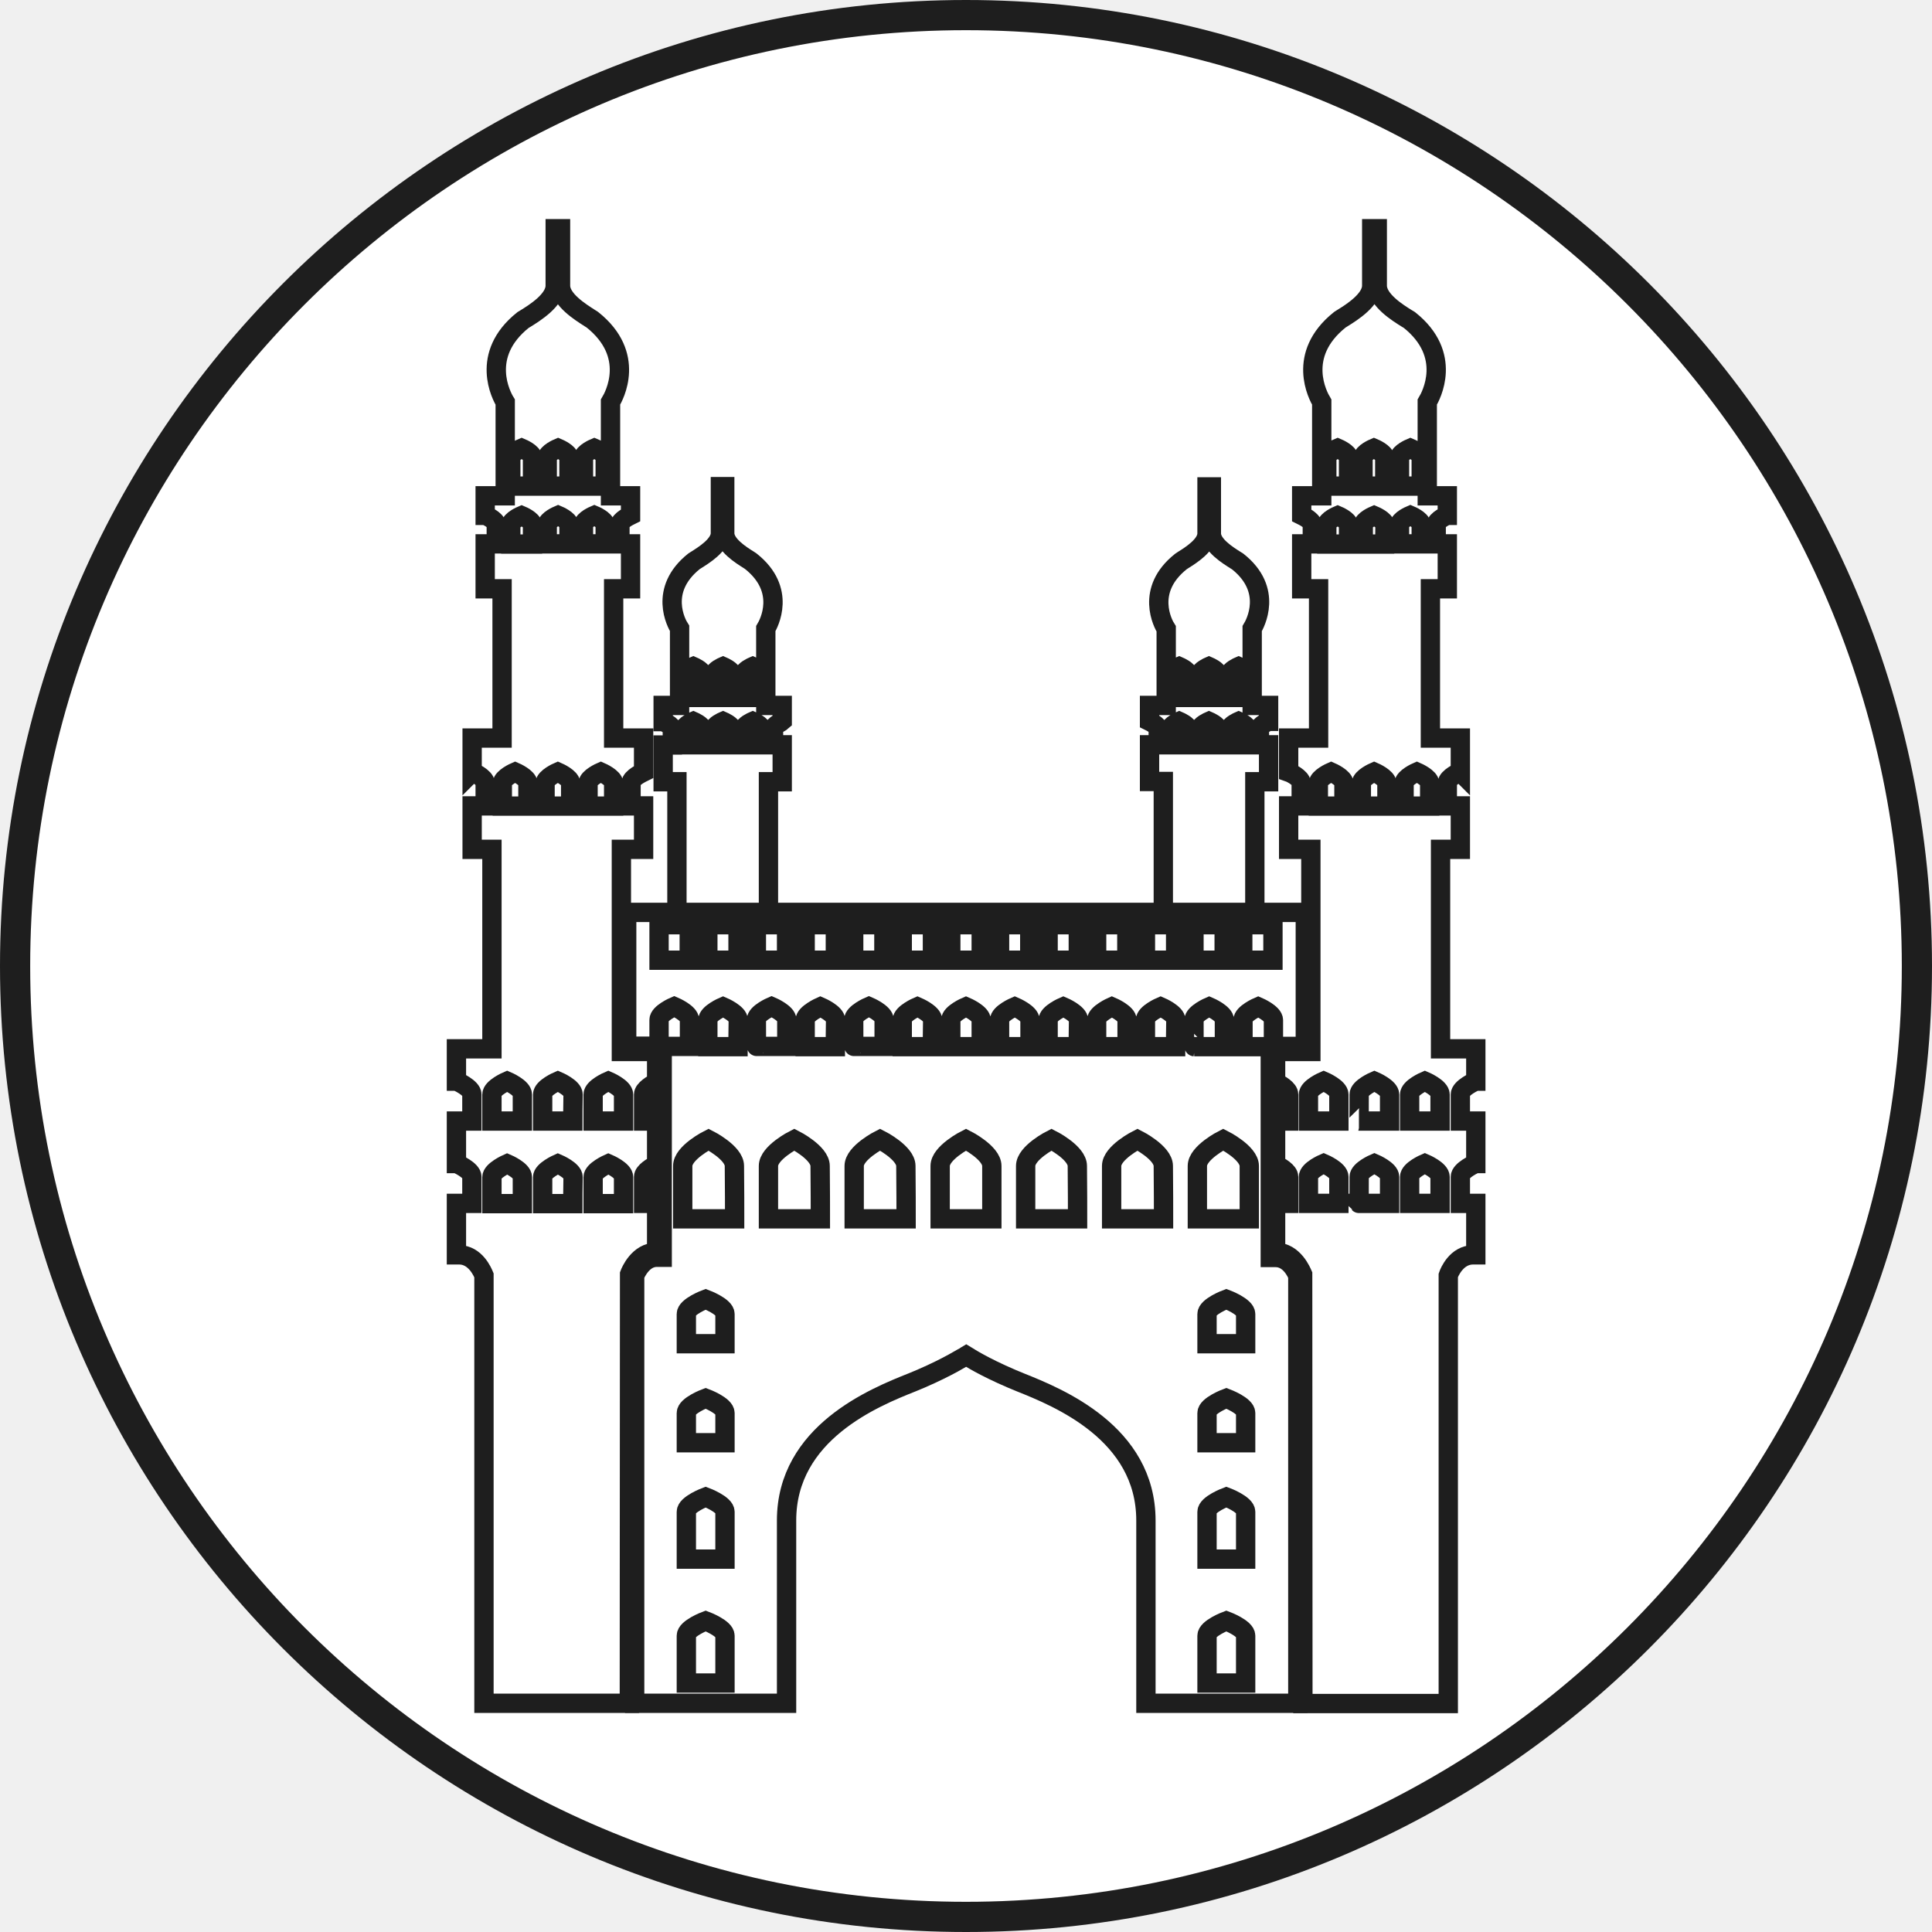
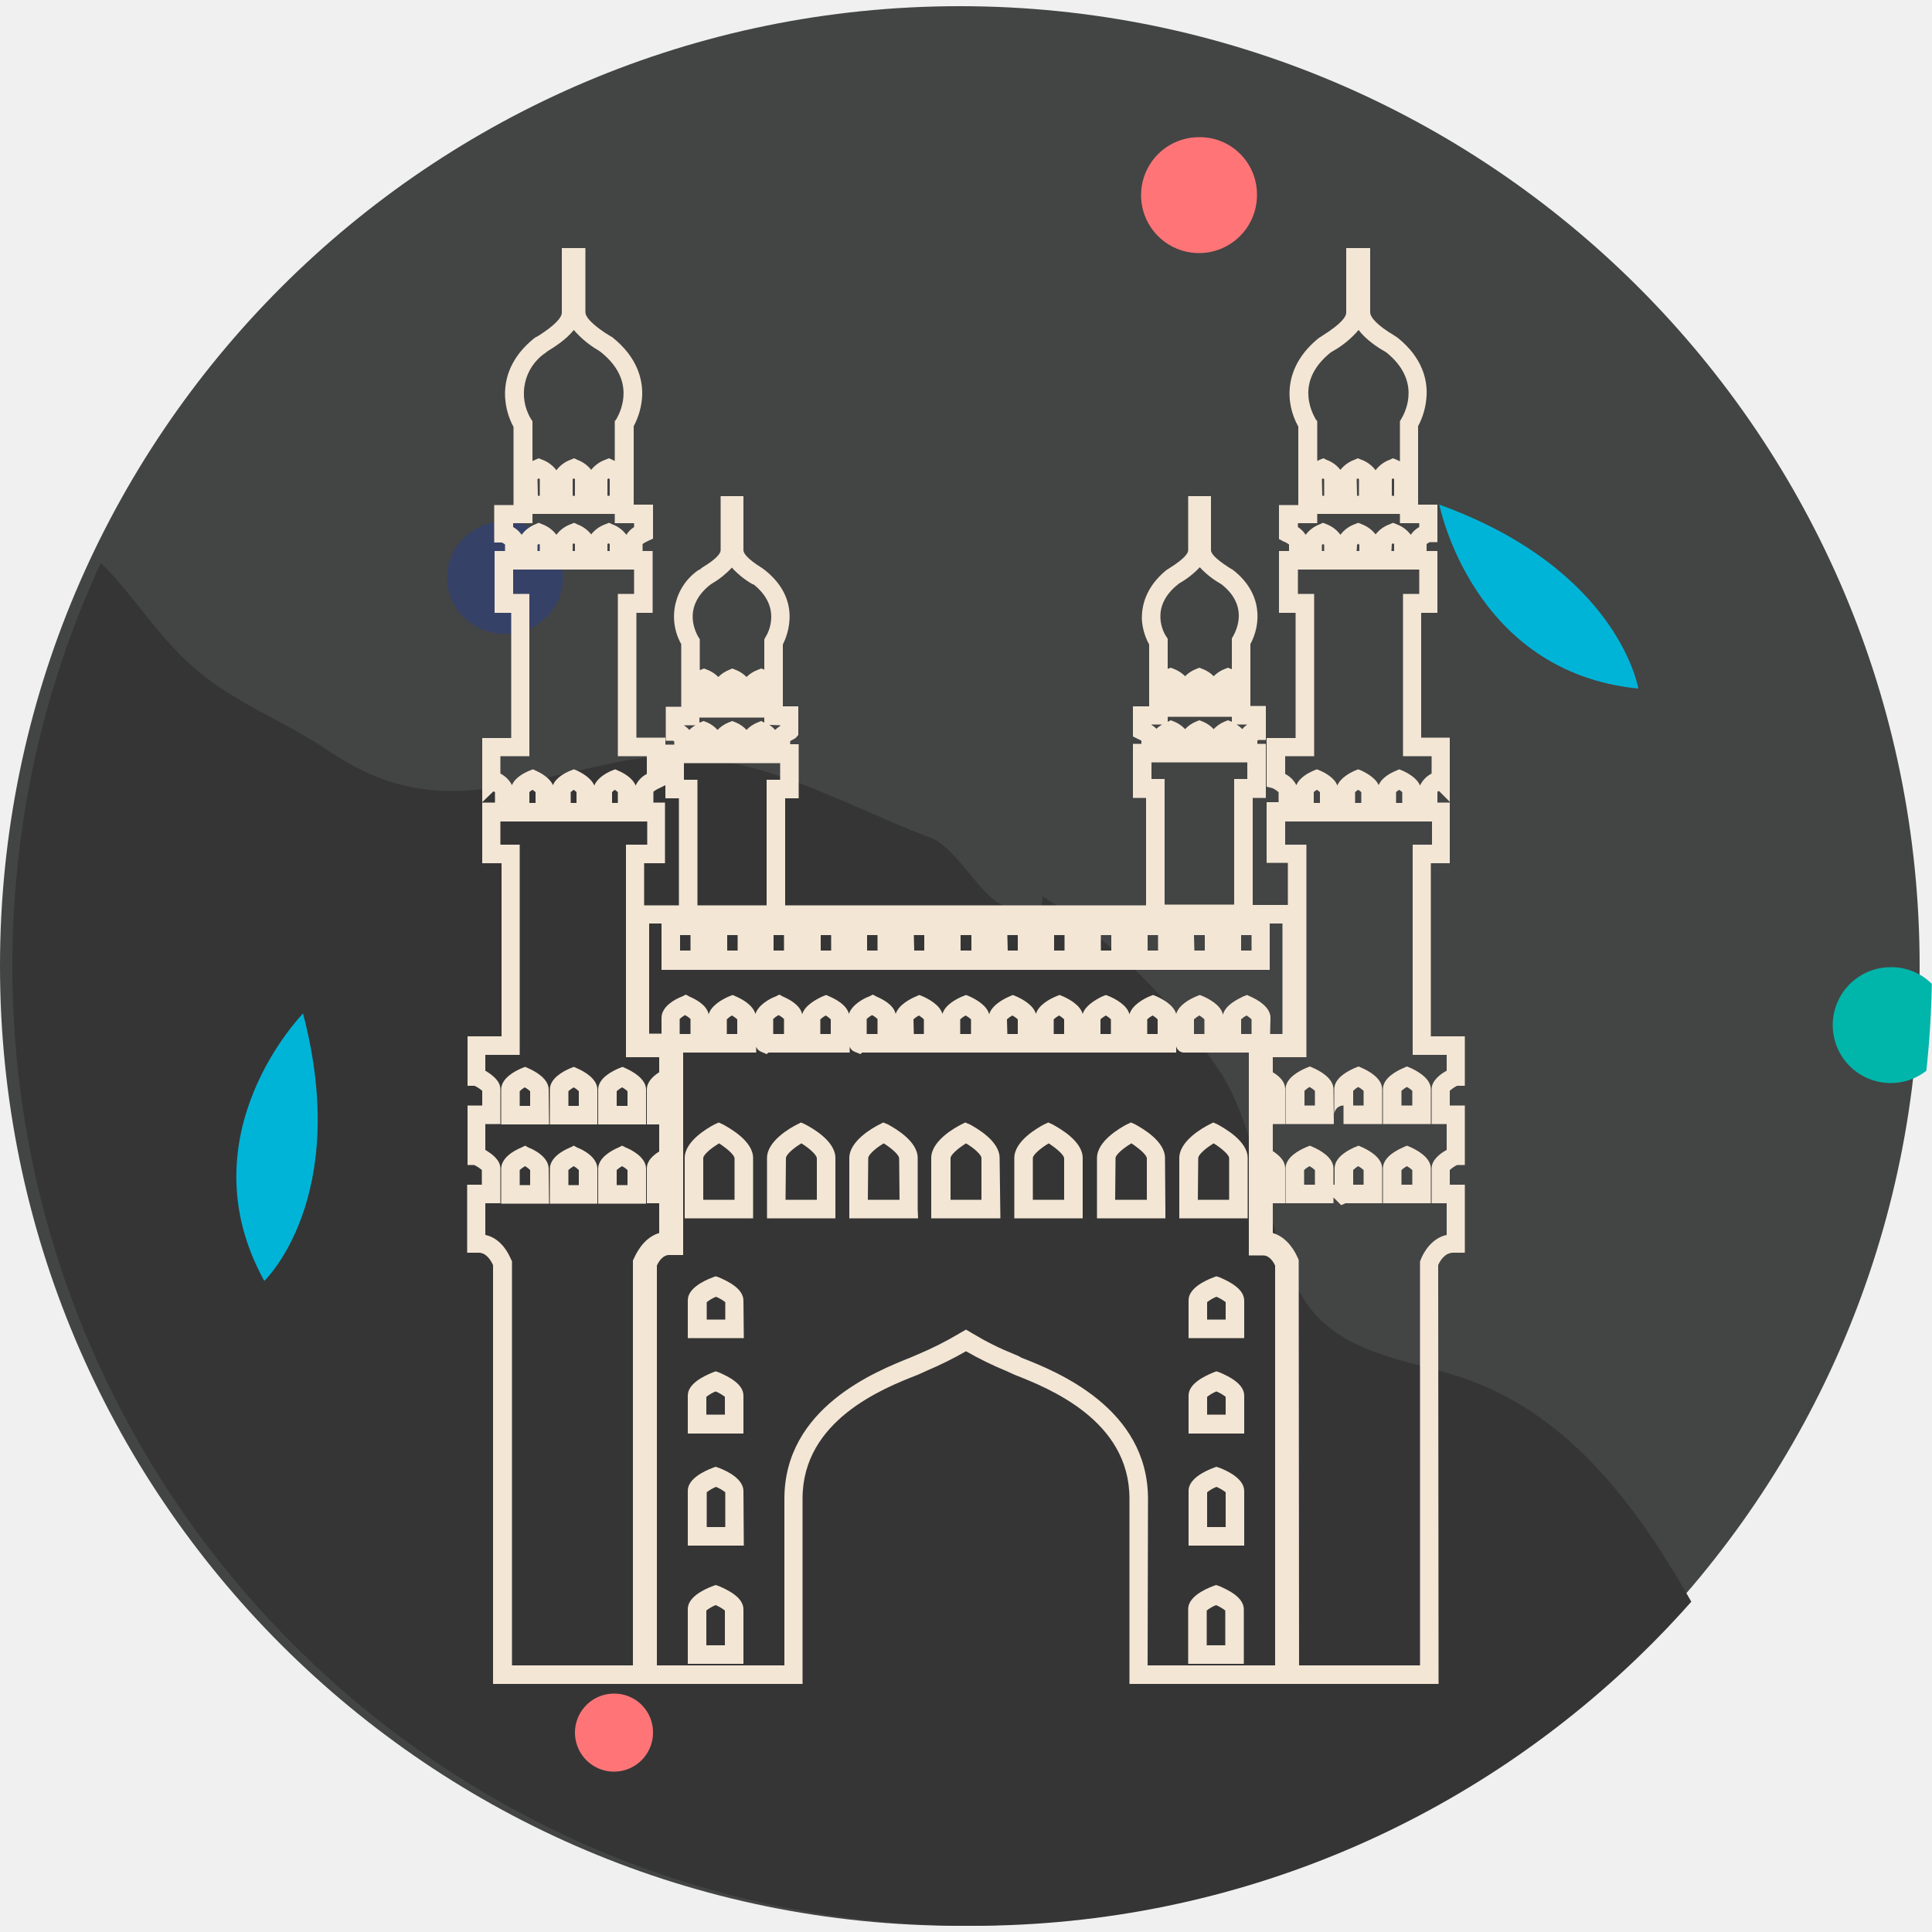
- <svg xmlns="http://www.w3.org/2000/svg" viewBox="292 -292 800 800">
-   <circle cx="691.3" cy="106.4" r="389.1" fill="#fff" />
-   <path fill="#1e1e1e" d="M692 508c-220.6 0-400-179.4-400-400s179.4-400 400-400 400 179.4 400 400-179.4 400-400 400zm0-787.5c-213.7 0-387.5 173.8-387.5 387.5S478.3 495.5 692 495.5s387.5-173.8 387.5-387.5S905.7-279.5 692-279.5z" />
-   <g fill="none" stroke="#1e1e1e" stroke-miterlimit="10" stroke-width="8">
-     <path d="M563.9 226.5v-20.2H558.5v-11c0-2.1 3.7-4.2 5.4-5.1v-18H558.5v-11c0-2.1 3.7-4.2 5.4-5.1v-12.7h-14.6V59.7h9.2v-18h-5.2v-9.4c0-2.3 5-4.5 5.2-4.6V13.6h-12.4v-61.8h7v-18.6h-4.4v-7.9c0-1.9 4.2-3.8 4.4-3.9v-8.1h-8.3v-38.8c1.5-2.5 10.8-19.5-7.5-34.1l-1.1-.7c-3.9-2.5-12.1-7.6-12.1-13.4v-23.6h-2.2v23.6c0 6-8.6 11.3-12.3 13.6l-1 .6c-18.2 14.5-8.9 31.6-7.4 34v38.8h-8.3v8.1h.1s4.5 1.9 4.5 3.9v7.9h-4.6v18.6h7v61.8h-12.4v14.1l.1-.1s5.3 2.3 5.3 4.7v9.4H487.5v18h8.2v82.6H481v13.4h.1s6.3 2.7 6.3 5.5v11H481v17.6h.1s6.3 2.7 6.3 5.5v11H481v21.3h1.1c6.8 0 9.8 7.3 10.3 8.5v177.2h60.2l.1-177.7c.3-.8 3.6-9.1 11.2-9.1zm-30.3-329c0-2 4.5-3.9 4.5-3.9s4.5 1.9 4.5 3.9v11.8h-9v-11.8zm-15 0c0-2 4.5-3.9 4.5-3.9s4.5 1.9 4.5 3.9v11.8h-9v-11.8zm0 27.8c0-2 4.5-3.9 4.5-3.9s4.5 1.9 4.5 3.9v7.9h-9v-7.9zm-.9 107.1c0-2.4 5.3-4.7 5.3-4.7s5.3 2.3 5.3 4.7v9.4h-10.6v-9.4zm-9.4 174h-12.6v-11c0-2.7 6.3-5.5 6.3-5.5s6.3 2.7 6.3 5.5v11zm0-34.2h-12.6v-11c0-2.8 6.3-5.5 6.3-5.5s6.3 2.7 6.3 5.5v11zm2.3-130.4H500v-9.4c0-2.4 5.3-4.7 5.3-4.7s5.3 2.3 5.3 4.7v9.4zm1.9-108.5h-9v-7.9c0-2 4.5-3.9 4.5-3.9s4.5 1.9 4.5 3.9v7.9zm0-24h-9v-11.8c0-2 4.5-3.9 4.5-3.9s4.5 1.9 4.5 3.9v11.8zm16.7 297.1h-12.5v-11c0-2.7 6.3-5.5 6.3-5.5s6.3 2.7 6.3 5.5c-.1 2.7-.1 11-.1 11zm0-34.2h-12.5v-11c0-2.8 6.3-5.5 6.3-5.5s6.3 2.7 6.3 5.5c-.1 2.8-.1 11-.1 11zm4.4-246.9c0-2 4.5-3.9 4.5-3.9s4.5 1.9 4.5 3.9v7.9h-9v-7.9zm1.9 107.1c0-2.4 5.3-4.7 5.3-4.7s5.3 2.3 5.3 4.7v9.4h-10.6v-9.4zm14.7 174h-12.6v-11c0-2.7 6.3-5.5 6.3-5.5s6.3 2.7 6.3 5.5v11zm0-34.2h-12.6v-11c0-2.8 6.3-5.5 6.3-5.5s6.3 2.7 6.3 5.5v11zM610.2 82.1V31.7h5.7V16.4h-3.6V9.9c0-1.6 3.5-3.1 3.6-3.2V.1h-6.8v-31.8c1.2-2 8.8-16-6.2-27.9l-.9-.6c-3.2-2-9.9-6.2-9.9-11v-19.3h-1.8v19.3c0 4.9-7.1 9.2-10.1 11.1l-.8.5c-14.9 11.9-7.3 25.8-6 27.8V.1h-6.8v6.7h.1s3.7 1.6 3.7 3.2v6.5H566.6v15.2h5.7v50.5m27.7-95c0-1.6 3.7-3.2 3.7-3.2s3.7 1.6 3.7 3.2v9.6H600v-9.6zm-12.3 0c0-1.6 3.7-3.2 3.7-3.2s3.7 1.6 3.7 3.2v9.6h-7.4v-9.6zm0 22.7c0-1.6 3.7-3.2 3.7-3.2s3.7 1.6 3.7 3.2v6.5h-7.4V9.9zm-4.9 6.5h-7.4V9.9c0-1.6 3.7-3.2 3.7-3.2s3.7 1.6 3.7 3.2v6.5zm0-19.6h-7.4v-9.6c0-1.6 3.7-3.2 3.7-3.2s3.7 1.6 3.7 3.2v9.6zM600 9.9c0-1.6 3.7-3.2 3.7-3.2s3.7 1.6 3.7 3.2v6.5H600V9.9zM831.4 235.7l.1 177.7h60.2V236.1c.4-1.2 3.4-8.5 10.3-8.5h1.1v-21.3H896.7v-11c0-2.8 6.3-5.5 6.3-5.5h.1v-17.6H896.7v-11c0-2.8 6.3-5.5 6.3-5.5h.1v-13.4h-14.6V59.7h8.2v-18H891.3v-9.4c0-2.4 5.3-4.7 5.3-4.7l.1.1V13.6h-12.4v-61.8h7v-18.6h-4.6v-7.9c0-2 4.5-3.9 4.5-3.9h.1v-8.1H883v-38.8c1.5-2.5 10.8-19.5-7.4-34l-1-.6c-3.7-2.3-12.3-7.6-12.3-13.6v-23.6H860v23.6c0 5.8-8.2 11-12.1 13.4l-1.1.7c-18.3 14.6-9 31.6-7.5 34.1v38.8H831v8.1c.2.1 4.4 2 4.4 3.9v7.9H831v18.6h7v61.8h-12.4v14.1c.3.1 5.2 2.3 5.2 4.6v9.4h-5.2v18h9.2v83.7h-14.6v12.7c1.7.9 5.4 2.9 5.4 5.1v11H820.2v18c1.7.9 5.4 2.9 5.4 5.1v11H820.2v20.2c7.5 0 10.8 8.3 11.2 9.2zm19-326.4h-9v-11.8c0-2 4.5-3.9 4.5-3.9s4.5 1.9 4.5 3.9v11.8zm15 0h-9v-11.8c0-2 4.5-3.9 4.5-3.9s4.5 1.9 4.5 3.9v11.8zm0 24h-8.9v-7.9c0-2 4.5-3.9 4.5-3.9s4.5 1.9 4.5 3.9-.1 7.9-.1 7.9zm.9 108.5h-10.6v-9.4c0-2.4 5.3-4.7 5.3-4.7s5.3 2.3 5.3 4.7v9.4zm9.4 153.5c0-2.8 6.3-5.5 6.3-5.5s6.3 2.7 6.3 5.5v11h-12.6v-11zm0-34.1c0-2.8 6.3-5.5 6.3-5.5s6.3 2.7 6.3 5.5v11h-12.6v-11zm-2.3-128.8c0-2.4 5.3-4.7 5.3-4.7s5.3 2.3 5.3 4.7v9.4h-10.6v-9.4zm-1.9-107.1c0-2 4.5-3.9 4.5-3.9s4.5 1.9 4.5 3.9v7.9h-9v-7.9zm0-27.8c0-2 4.5-3.9 4.5-3.9s4.5 1.9 4.5 3.9v11.8h-9v-11.8zm-16.7 297.8c0-2.8 6.3-5.5 6.3-5.5s6.3 2.7 6.3 5.5v11h-12.7c.1.1.1-8.2.1-11zm0-34.1c0-2.8 6.3-5.5 6.3-5.5s6.3 2.7 6.3 5.5v11h-12.7c.1 0 .1-8.2.1-11zm-4.4-227.9h-9v-7.9c0-2 4.5-3.9 4.5-3.9s4.5 1.9 4.5 3.9v7.9zm-1.9 108.5h-10.6v-9.4c0-2.4 5.3-4.7 5.3-4.7s5.3 2.3 5.3 4.7v9.4zm-14.7 153.5c0-2.8 6.3-5.5 6.3-5.5s6.3 2.7 6.3 5.5v11h-12.6v-11zm0-34.1c0-2.8 6.3-5.5 6.3-5.5s6.3 2.7 6.3 5.5v11h-12.6v-11z" />
-     <path d="M832.5 141.2V85.8h-281v55.4h13.4v-10.9c0-2.8 6.3-5.5 6.3-5.5s6.3 2.7 6.3 5.5v11h-11.3v87.3H564c-5.8 0-8.6 6.3-9.2 7.6v177.1h62.9v-75.7c0-36.3 36.4-51 52-57.2 1.4-.6 2.6-1.1 3.6-1.5 11.8-5.1 18-9.2 18.3-9.3l.5-.3.5.3c.3.2 6.6 4.3 18.3 9.3 1 .4 2.2.9 3.6 1.5 15.5 6.2 52 20.9 52 57.2v75.7h62.9v-177c-.5-1.3-3.3-7.6-9.2-7.6H818v-87.3h-11.3v-11c0-2.8 6.3-5.5 6.3-5.5s6.3 2.7 6.3 5.5v10.9h13.2zm-46.1-50.3h12.5v14.7h-12.5V90.9zm-40.3 0h12.5v14.7h-12.5V90.9zm-40.2 0h12.5v14.7h-12.5V90.9zm-20.2 0h12.6v14.7h-12.6V90.9zm0 39.5c0-2.8 6.3-5.5 6.3-5.5s6.3 2.7 6.3 5.5v11h-12.6v-11zm-40.2-39.5H658v14.7h-12.5V90.9zm-40.3 0h12.5v14.7h-12.5V90.9zm-40.3 14.7V90.9h12.5v14.7h-12.5zm27.3 299.3h-16v-19.6c0-3.1 8-6.1 8-6.1s8 3 8 6.1v19.6zm0-51.3h-16V334c0-3.1 8-6.1 8-6.1s8 3 8 6.1v19.6zm0-48.2h-16v-12.3c0-3.1 8-6.1 8-6.1s8 3 8 6.1v12.3zm0-41h-16v-12.3c0-3.1 8-6.1 8-6.1s8 3 8 6.1v12.3zm4-51.7h-21.5v-21.9c0-5.5 10.7-10.9 10.7-10.9s10.7 5.4 10.7 10.9c.1 5.5.1 21.9.1 21.9zm1.4-71.3h-12.5v-11c0-2.8 6.3-5.5 6.3-5.5s6.3 2.7 6.3 5.5c-.1 2.7-.1 11-.1 11zm0-35.8h-12.5V90.9h12.5v14.7zm7.6 24.7c0-2.8 6.3-5.5 6.3-5.5s6.3 2.7 6.3 5.5v11h-12.5c-.1.1-.1-8.2-.1-11zm26.5 82.4h-21.5v-21.9c0-5.5 10.7-10.9 10.7-10.9s10.7 5.4 10.7 10.9c.1 5.5.1 21.9.1 21.9zm6.2-71.3h-12.5v-11c0-2.7 6.3-5.5 6.3-5.5s6.3 2.7 6.3 5.5c-.1 2.7-.1 11-.1 11zm0-35.8h-12.5V90.9h12.5v14.7zm7.6 24.7c0-2.8 6.3-5.5 6.3-5.5s6.3 2.7 6.3 5.5v11h-12.5c-.1.1-.1-8.2-.1-11zm21.7 82.4h-21.5v-21.9c0-5.5 10.7-10.9 10.7-10.9s10.7 5.4 10.7 10.9c.1 5.5.1 21.9.1 21.9zm10.9-71.3h-12.5v-11c0-2.8 6.3-5.5 6.3-5.5s6.3 2.7 6.3 5.5c-.1 2.7-.1 11-.1 11zm0-35.8h-12.5V90.9h12.5v14.7zm24.6 107.1h-21.4v-21.9c0-5.5 10.7-10.9 10.7-10.9s10.7 5.4 10.7 10.9v21.9zm3.2-71.3v-11c0-2.8 6.3-5.5 6.3-5.5s6.3 2.7 6.3 5.5v11h-12.6zm32.3 71.3h-21.5v-21.9c0-5.5 10.7-10.9 10.7-10.9s10.7 5.4 10.7 10.9c.1 5.5.1 21.9.1 21.9zm.3-71.3H726v-11c0-2.8 6.3-5.5 6.3-5.5s6.3 2.7 6.3 5.5c-.1 2.7-.1 11-.1 11zm0-35.8H726V90.9h12.5v14.7zm7.6 35.8v-11c0-2.7 6.3-5.5 6.3-5.5s6.3 2.7 6.3 5.5v11h-12.6zm27.7 71.3h-21.5v-21.9c0-5.5 10.7-10.9 10.7-10.9s10.7 5.4 10.7 10.9c.1 5.5.1 21.9.1 21.9zm5-71.3h-12.5v-11c0-2.8 6.3-5.5 6.3-5.5s6.3 2.7 6.3 5.5c-.1 2.7-.1 11-.1 11zm0-35.8h-12.5V90.9h12.5v14.7zm7.6 24.8c0-2.8 6.3-5.5 6.3-5.5s6.3 2.7 6.3 5.5v11h-12.5c-.1 0-.1-8.3-.1-11zm21.4 274.5h-16v-19.6c0-3.1 8-6.1 8-6.1s8 3 8 6.1v19.6zm0-51.3h-16V334c0-3.1 8-6.1 8-6.1s8 3 8 6.1v19.6zm0-48.2h-16v-12.3c0-3.1 8-6.1 8-6.1s8 3 8 6.1v12.3zm0-41h-16v-12.3c0-3.1 8-6.1 8-6.1s8 3 8 6.1v12.3zm1.5-73.6v21.9h-21.5v-21.9c0-5.5 10.7-10.9 10.7-10.9s10.8 5.4 10.8 10.9zm-2.7-85.2V90.9h12.5v14.7h-12.5zM811.6 82.1V31.7h5.7V16.4H813.5V9.9c0-1.6 3.7-3.2 3.7-3.2h.1V.1h-6.8v-31.8c1.2-2 8.9-16-6-27.8l-.8-.5c-3-1.9-10.1-6.2-10.1-11.1v-19.3h-1.8v19.3c0 4.8-6.7 9-9.9 11l-.9.6c-15 11.9-7.4 25.9-6.1 27.9V.1H768v6.6c.2.1 3.6 1.6 3.6 3.2v6.5H768v15.2h5.7v50.5M784-3.2h-7.4v-9.6c0-1.6 3.7-3.2 3.7-3.2s3.7 1.6 3.7 3.2v9.6zm12.3 0h-7.4v-9.6c0-1.6 3.7-3.2 3.7-3.2s3.7 1.6 3.7 3.2v9.6zm0 19.6h-7.4V9.9c0-1.6 3.7-3.2 3.7-3.2s3.7 1.6 3.7 3.2v6.5zm4.9-6.5c0-1.6 3.7-3.2 3.7-3.2s3.7 1.6 3.7 3.2v6.5h-7.4V9.9zm0-22.7c0-1.6 3.7-3.2 3.7-3.2s3.7 1.6 3.7 3.2v9.6h-7.4v-9.6zM784 16.4h-7.4V9.9c0-1.6 3.7-3.2 3.7-3.2s3.7 1.6 3.7 3.2v6.5z" />
+ <svg xmlns="http://www.w3.org/2000/svg" data-name="Layer 1" viewBox="0 0 500 500">
+   <defs>
+     <clipPath id="a">
+       <circle cx="251.6" cy="250" r="248.4" fill="none" />
+     </clipPath>
+   </defs>
+   <circle cx="248.4" cy="250" r="248.4" fill="#434444" />
+   <g clip-path="url(#a)">
+     <path fill="#353535" d="M526.1 506c-13.3-5-30.2-4-42.4-10.6-15-8.3-25.8-41.8-35.4-60.9-18.8-37.4-38.6-68.6-72.5-78.8-12.8-3.9-29.1-5.8-37.8-18.6-11-16.2-11.4-45.5-23.8-62a160.3 160.3 0 0 0-44.4-43.2c0 8.4-7.8 3.6-11 2-5.7-3-11.6-14.8-18-17.1-26.4-10-50.6-26-81.4-19.5-30.5 6.3-49 14.2-74.4-3-11.7-8-25-12.5-35.7-22.3C35.9 160 29 143 12.8 137a395.6 395.6 0 0 0-55.4-16.3c-1 2-1.1 3.7-2 5.7l-82.2 296.8c38.3-1.9 76.5 19.5 113.3 27.5 27.3 5.9 53.5 16.2 81 22.1 57.6 12.5 117 19.5 174.5 32.5 56 12.7 109.7 49.9 168.5 49.1 57-.7 110.9 16.7 167.2 18.2 8.4-31.9-36.5-61.1-51.6-66.6z" />
+     <path fill="#ff7577" d="M325.3 50.1a15 15 0 1 1-15-14.6 14.8 14.8 0 0 1 15 14.6zM169 448.3a10.1 10.1 0 1 1-10.1-10 10 10 0 0 1 10.1 10z" />
+     <ellipse cx="130.7" cy="149.5" fill="#364167" rx="15" ry="14.6" />
+     <path fill="#00b5a9" d="M504.3 265a15 15 0 1 1-15-14.7 14.8 14.8 0 0 1 15 14.7z" />
+     <path fill="#00b4d8" d="M372.5 130.6S381 174 424 178.2c0 0-5-30.8-51.5-47.6zM78.5 262.2s-31 31.5-10.1 69.3c0 0 22.6-21.4 10-69.3z" />
  </g>
+   <path fill="#f3e6d5" d="M372.3 435.8h-41V327.2c-.7-1.5-2.1-3.6-4.3-3.6h-2.4v-17h3.2v-3.9a8.2 8.2 0 0 0-2-1.2l-1.2-.7V286h3.2v-3.8a8.3 8.3 0 0 0-2-1.3l-1.2-.7v-11.5h8.7v-45.4h-5.5v-15.7h3.1V205a7.1 7.1 0 0 0-1.5-1l-1.6-.4v-12.6h7.5v-32.4H331v-16h2.6v-1.7a7 7 0 0 0-1.2-.7h-.1l-1.3-.7v-8.8h5v-20.3c-3.4-6-4-15.5 5.4-23l.2-.1.6-.4c5.1-3.2 6.2-5 6.2-6V64.2h6.2v16.6c0 1.4 2 3.5 6.2 6l.9.6c6.5 5.2 7.7 11 7.5 14.9a18.8 18.8 0 0 1-2.2 8v20.3h5v9.7h-2a6.6 6.6 0 0 0-.8.5v1.8h2.8v16h-4.2v32.3h7.4v16.6l-2.8-2.8a4 4 0 0 0-.4.2v2.8h3.2v15.7h-4.9v44.8h8.8V281h-2a8.1 8.1 0 0 0-1.9 1.3v3.8h3.9v15.4h-2a8.1 8.1 0 0 0-1.9 1.3v3.8h3.9v17.6h-3c-2.3 0-3.5 2.3-3.9 3.2zm-36.1-4.8h31.3V326.5l.1-.3c.8-2.2 3-5.8 6.8-6.6v-8.2h-3.9v-9c0-2.2 2.2-3.9 3.9-4.8v-6.7h-3.9v-9c0-2.2 2.2-3.9 3.9-4.8V273h-8.8v-54.4h5v-6h-38v6h5.5v55h-8.7v3.9c1.5.9 3.2 2.3 3.2 4.4v9h-3.2v7c1.5 1 3.2 2.4 3.2 4.5v9h-3.2v7.7c2.7.8 5 3.1 6.5 6.5l.2.5v.6zm25.1-223.2h1.6V205a5.5 5.5 0 0 0-.8-.6 5.5 5.5 0 0 0-.8.6zm-10.6 0h1.6V205a5.6 5.6 0 0 0-.8-.6 5.5 5.5 0 0 0-.8.6zm-10.7 0h1.6V205a5.5 5.5 0 0 0-.8-.6 5.5 5.5 0 0 0-.8.6zm22.1-8.7l1 .4c1.1.5 3.6 1.8 4.4 3.8a6.6 6.6 0 0 1 3-3.1v-4.5h-7.4v-42h4.2v-6.3h-31.4v6.3h4.2v42h-7.5v4.6a6.6 6.6 0 0 1 2.9 2.9c.8-2 3.2-3.2 4.3-3.7l1-.4 1 .4c1.1.5 3.6 1.8 4.3 3.8.8-2 3.3-3.3 4.4-3.8l1-.4 1 .4c1 .5 3.5 1.8 4.3 3.7.8-2 3.2-3.2 4.4-3.7zm-11-56.5h.7V141l-.3-.3a7 7 0 0 0-.3.3zm-9 0h.6V141l-.3-.2a6 6 0 0 0-.3.2zm18 0h.7v-1.8l-.3-.2a6 6 0 0 0-.3.2zm-17.7-7.3l1 .4a8 8 0 0 1 3.5 2.7 8 8 0 0 1 3.6-2.7l1-.4 1 .4a8.2 8.2 0 0 1 3.5 2.6 8 8 0 0 1 3.6-2.6l.9-.4 1 .4a8 8 0 0 1 3.6 2.7 6.5 6.5 0 0 1 2.2-2v-1h-5V133h-21.4v2.4h-5v1a6.6 6.6 0 0 1 2 2 8.2 8.2 0 0 1 3.6-2.7zm17.8-7h.6V124l-.3-.2-.3.2zm-9 0h.5V124l-.3-.2-.3.2zm-9 0h.5V124l-.3-.2-.3.2zm9.2-9.7l1 .4a8 8 0 0 1 3.6 2.7 8 8 0 0 1 3.6-2.7l.9-.4 1 .4.8.4V109l.3-.5c1.4-2.3 5-10.1-3.7-17.2l-.6-.4c-1.8-1-4.8-3-6.7-5.5a24.4 24.4 0 0 1-6.7 5.5l-.5.3c-9 7.2-5.2 15-3.9 17.3l.4.5v10.3l.6-.3 1-.4.8.4a8.1 8.1 0 0 1 3.6 2.6 8.1 8.1 0 0 1 3.6-2.6zM168.6 435.8h-41V327.4c-.6-1.3-1.8-3.2-3.7-3.2h-3v-17.6h3.8v-3.8a8 8 0 0 0-2-1.3H121v-15.4h3.8v-3.8a8 8 0 0 0-2-1.3H121v-12.8h8.8v-44.8h-5v-15.7h3.3V205a4 4 0 0 0-.4-.2l-2.9 2.8V191h7.5v-32.4H128v-16h2.7v-1.7a6.6 6.6 0 0 0-.8-.5h-2v-9.7h5v-20.2c-2.8-5.1-4.6-15 5.4-23l.3-.2.6-.3c4.1-2.6 6.2-4.7 6.2-6.1V64.2h6.1v16.6c0 2 4.5 5 6 5.9l1 .6c6.6 5.3 7.8 11 7.7 15a18.7 18.7 0 0 1-2.2 8v20.3h5v8.8l-1.5.7a7 7 0 0 0-1.2.7v1.8h2.6v16h-4.2v32.3h7.5v12.3l-1.4.7a7.4 7.4 0 0 0-1.7 1v2.8h3v15.7h-5.4v45.4h8.7v11.5l-1.2.7a8.2 8.2 0 0 0-2 1.3v3.8h3.2v14.7l-1.2.7a8.1 8.1 0 0 0-2 1.3v3.8h3.2v17H173c-2.4 0-3.8 2.5-4.3 3.5zm-36.1-4.8h31.3V326.2l.2-.4c.3-.6 2.2-5.4 6.6-6.7v-7.7h-3.2v-9c0-2 1.6-3.4 3.2-4.4v-7h-3.2v-9c0-2 1.6-3.5 3.2-4.5v-3.9H162v-55h5.5v-6H129.5v6h5V273h-8.9v4.1c1.7 1 3.9 2.6 3.9 4.8v9h-3.9v6.7c1.7 1 3.9 2.6 3.9 4.8v9h-3.9v8.2c2.9.6 5.2 2.9 6.7 6.4l.2.4v.5zm25.9-223.2h1.5V205a5.7 5.7 0 0 0-.8-.6 5.5 5.5 0 0 0-.7.6zm-10.7 0h1.5V205a5.6 5.6 0 0 0-.7-.6 5.6 5.6 0 0 0-.8.6zm-10.7 0h1.6V205a5.6 5.6 0 0 0-.8-.6 5.5 5.5 0 0 0-.8.6zm11.5-8.7l1 .4c1 .5 3.5 1.8 4.3 3.8.8-2 3.2-3.3 4.4-3.8l1-.4.9.4c1.2.5 3.6 1.8 4.4 3.8a6.3 6.3 0 0 1 2.9-3v-4.6h-7.5v-42h4.2v-6.3h-31.3v6.3h4.2v42h-7.5v4.5a6.8 6.8 0 0 1 3 3c.8-2 3.2-3.2 4.4-3.7l1-.4.9.4c1.1.5 3.5 1.8 4.3 3.7.8-2 3.2-3.2 4.4-3.7zm-9.4-56.5h.6V141c0-.1-.1-.2-.3-.2a6 6 0 0 0-.3.2zm18.1 0h.6v-1.8l-.3-.2a6 6 0 0 0-.3.2zm-9 0h.6v-1.8l-.3-.2a6 6 0 0 0-.3.2zm-8.8-7.3l1 .4a8.1 8.1 0 0 1 3.6 2.7 8 8 0 0 1 3.6-2.7l1-.4.8.4a8.1 8.1 0 0 1 3.6 2.6 8.1 8.1 0 0 1 3.6-2.6l1-.4.9.4a8 8 0 0 1 3.6 2.7 6.5 6.5 0 0 1 2-2v-1h-5V133h-21.3v2.4h-5v1a6.5 6.5 0 0 1 2.2 2 8.2 8.2 0 0 1 3.5-2.7zm17.8-7h.6V124l-.3-.2-.3.2zm-9 0h.6V124l-.3-.2-.3.2zm-9 0h.5V124l-.3-.2-.3.2zm.2-9.7l1 .4a8 8 0 0 1 3.6 2.7 8 8 0 0 1 3.6-2.7l1-.4.8.4a8.1 8.1 0 0 1 3.6 2.6 8.1 8.1 0 0 1 3.6-2.6l1-.4.9.4.6.3V109l.4-.5c1.3-2.3 5-10.1-3.9-17.3l-.7-.5a25.1 25.1 0 0 1-6.4-5.3c-2 2.5-5 4.4-6.8 5.5l-.5.4a12.7 12.7 0 0 0-3.8 17.1l.4.6v10.3l.7-.3zm207.7 193.3l-2-2v1.5h-12.4v-9c0-3 3.7-4.8 5.3-5.5l1-.4.9.4c1.6.7 5.2 2.6 5.2 5.5v4.2h.3v-4.2c0-3 3.6-4.8 5.2-5.5l1-.4.9.4c1.6.7 5.2 2.6 5.2 5.5v9h-9.5zm3-5.3h2.8v-3.8a6.8 6.8 0 0 0-1.4-1 6.8 6.8 0 0 0-1.3 1v3.8zm-12.6 0h2.8v-3.8a6.7 6.7 0 0 0-1.4-1 6.8 6.8 0 0 0-1.4 1zm-170.3 4.9h-12.4v-9c0-2.8 3.3-4.7 5.2-5.5l1-.5 1 .5c1.5.6 5.2 2.5 5.2 5.5zm-7.6-4.8h2.8v-3.9a6.7 6.7 0 0 0-1.4-1 7.2 7.2 0 0 0-1.4 1zm-5 4.8h-12.3v-9c0-2.8 3.2-4.7 5.2-5.5l1-.5.9.5c1.6.6 5.2 2.5 5.2 5.5v6.6zm-7.5-4.8h2.7v-3.9a6.8 6.8 0 0 0-1.3-1 7.2 7.2 0 0 0-1.4 1zm-5 4.8h-12.4v-9c0-2.8 3.2-4.7 5.2-5.5l1-.5.9.5c1.6.6 5.2 2.5 5.2 5.5zm-7.6-4.8h2.7v-3.9a6.7 6.7 0 0 0-1.3-1 7.2 7.2 0 0 0-1.4 1zm235.8 4.7h-12.4v-9c0-3 3.7-4.8 5.3-5.5l.9-.4 1 .4c1.5.7 5.2 2.6 5.2 5.5zm-7.6-4.8h2.8v-3.8a6.7 6.7 0 0 0-1.4-1 6.8 6.8 0 0 0-1.4 1zm7.6-15.7h-12.4v-9c0-3 3.7-4.8 5.3-5.5l.9-.4 1 .4c1.5.7 5.2 2.6 5.2 5.5zm-7.6-4.8h2.8v-3.8a6.7 6.7 0 0 0-1.4-1 6.8 6.8 0 0 0-1.4 1zm-5 4.8h-10v-4.8a2.4 2.4 0 0 0-2.4 2.2v-6.4c0-3 3.7-4.8 5.3-5.5l1-.4.9.4c1.6.7 5.2 2.6 5.2 5.5zm-7.5-4.8h2.7v-3.8a6.8 6.8 0 0 0-1.4-1 6.8 6.8 0 0 0-1.3 1V286zm-5 4.8h-12.5v-9c0-3 3.7-4.8 5.3-5.5l1-.4.9.4c1.6.7 5.2 2.6 5.2 5.5zm-7.6-4.8h2.7v-3.8a6.7 6.7 0 0 0-1.4-1 6.8 6.8 0 0 0-1.3 1zM167.2 291h-12.4v-9c0-3 3.7-4.8 5.3-5.5l1-.4.9.4c1.5.7 5.2 2.6 5.2 5.5zm-7.6-4.8h2.8v-3.8a6.8 6.8 0 0 0-1.4-1 6.8 6.8 0 0 0-1.4 1zm-5 4.8h-12.3v-9c0-3 3.6-4.8 5.2-5.5l1-.4.9.4c1.6.7 5.2 2.6 5.2 5.5v6.6zm-7.5-4.8h2.7v-3.8a6.9 6.9 0 0 0-1.3-1 6.8 6.8 0 0 0-1.4 1zm-5 4.8h-12.4v-9c0-3 3.6-4.8 5.2-5.5l1-.4.9.4c1.6.7 5.2 2.6 5.2 5.5zm-7.6-4.8h2.7v-3.8a6.8 6.8 0 0 0-1.4-1 6.8 6.8 0 0 0-1.3 1zm46-51.6h-4.8v-28h-3.5v-13.9h2.3v-.8l-.3-.2h-1.9v-8.8h4v-16.2a14.6 14.6 0 0 1 4.5-19.2l.3-.1.6-.5c4-2.4 4.8-3.8 4.8-4.5v-14h5.9v14c0 .7.8 2.1 4.8 4.6l.7.5c9.6 7.6 6 16.7 4.7 19.3v16h4v7.4l-.6.7a2.7 2.7 0 0 1-.8.5l-.7.4v.8h2.2v14h-3.5v28h-4.8v-32.8h3.5v-4.3H177v4.3h3.5zm-3.4-46.8a6.4 6.4 0 0 1 1.3 1.1 6.5 6.5 0 0 1 1.6-1.2h-3zm12.4-1.2l1 .4a8 8 0 0 1 2.7 1.9 8 8 0 0 1 2.8-1.9l1-.4.8.4v-1.3H181v1.3h.1l1-.4 1 .4a8 8 0 0 1 2.6 1.9 8 8 0 0 1 2.8-1.9zm9.6 1a6.6 6.6 0 0 1 1.5 1.3 6.2 6.2 0 0 1 1.3-1v-.2zm-9.6-14.6l1 .4a8 8 0 0 1 2.7 1.8 8 8 0 0 1 2.8-1.8l1-.4.8.3v-7.8l.3-.6c.8-1.2 4.2-7.8-3-13.6l-.5-.2a22 22 0 0 1-5.2-4.2 22.1 22.1 0 0 1-5.1 4.1l-.6.4c-7.4 6-3.4 12.6-3 13.4l.4.6v8h.1l1-.4 1 .4a8 8 0 0 1 2.7 1.8 8 8 0 0 1 2.7-1.8z" />
+   <path fill="#f3e6d5" d="M335 435.8h-42.7v-48c0-20.2-20.8-28.5-29.7-32l-2.2-1a88.7 88.7 0 0 1-10.4-5.1 92.4 92.4 0 0 1-10.3 5.1l-2.2 1c-9 3.5-29.8 11.8-29.8 32v48h-42.5V326.4l.2-.4c2-4.3 4.7-5.6 6.6-5.9v-47.8h-8.8v-38h133.4v-27.8h-3.4v-14h2.2v-.8a5.9 5.9 0 0 0-.8-.4l-1.4-.7v-7.8h4.2v-16a15.5 15.5 0 0 1-1.9-6.7c0-3.4 1-8.2 6.4-12.6l.2-.1.6-.4c4-2.5 4.8-3.9 4.8-4.6v-14h5.9v14c0 .7.8 2 4.7 4.5l1 .6c7.7 6 7.3 14 4.5 19.2v16h4v8.8h-1.9l-.3.2v.8h2.2v14h-3.4v27.7h12.6v38.2H328v47.8c4.3.6 6.3 5 6.6 6l.2.4zM297 431h33V327.5c-.4-.8-1.4-2.6-3.1-2.6h-3.7v-52.5h-16.6a2.1 2.1 0 0 1-2.2-1.6v1.6H223.1l-.4.4-1.5-.6a2.2 2.2 0 0 1-1.3-1.3v1.5h-21l-.5.4-1.4-.6a2.2 2.2 0 0 1-1.3-1.3v1.5h-18.9v52.4h-3.7c-1.4 0-2.5 1.4-3.1 2.7V431h33v-43.1c0-23.6 23.7-33 32.7-36.6l2.1-.9a85.3 85.3 0 0 0 10.3-5.2l.5-.3 1.4-.8 1.7 1a73.7 73.7 0 0 0 10.6 5.3c.5.2 1.3.5 2.1 1 9 3.5 32.7 13 32.7 36.5zm24.2-163.4h2.7v-3.8a6.8 6.8 0 0 0-1.3-1 6.8 6.8 0 0 0-1.4 1zm-12.2 0h2.7v-3.8a6.8 6.8 0 0 0-1.3-1 6.8 6.8 0 0 0-1.4 1v3.8zm-12.1 0h2.7v-3.8a7 7 0 0 0-1.3-1 6.8 6.8 0 0 0-1.4 1zm-12.1 0h2.7v-3.8a6.7 6.7 0 0 0-1.3-1 7.2 7.2 0 0 0-1.4 1zm-12.1 0h2.7v-3.8a7 7 0 0 0-1.3-1 6.8 6.8 0 0 0-1.4 1zm-12 0h2.7v-3.8a6.8 6.8 0 0 0-1.4-1 6.8 6.8 0 0 0-1.4 1zm-12.2 0h2.8v-3.8a6.9 6.9 0 0 0-1.4-1 6.8 6.8 0 0 0-1.4 1zm-12 0h2.6v-3.8a7 7 0 0 0-1.3-1 6.8 6.8 0 0 0-1.4 1zm-24.2 0h2.7v-3.8a6.9 6.9 0 0 0-1.3-1 7.2 7.2 0 0 0-1.4 1zm-24.2 0h2.7v-3.8a6.9 6.9 0 0 0-1.4-1 6.8 6.8 0 0 0-1.3 1zm140.6 0h3.2V239h-3.3v12H171.2v-12H168v28.5h3.2v-4.1c0-3 3.7-4.9 5.3-5.5l1-.5.9.5c1.4.6 4.5 2.1 5 4.6.7-2.4 3.8-4 5.2-4.6l1-.4.9.4c1.4.6 4.3 2.1 5 4.5.8-2.4 3.8-4 5.2-4.5l1-.5.9.5c1.4.6 4.5 2.1 5 4.6.7-2.3 3.5-3.8 5.2-4.6l1-.4.9.4c1.4.6 4.4 2.1 5 4.5.8-2.4 3.8-4 5.2-4.5l1-.5.9.5c1.4.6 4.4 2 5 4.5.8-2.4 3.8-3.9 5.2-4.5l.9-.4 1 .4c1.3.6 4.3 2.1 5 4.5.7-2.4 3.7-3.9 5.1-4.5l1-.4 1 .4c1.3.6 4.4 2.2 5 4.6.7-2.4 3.8-4 5.2-4.6l.9-.4 1 .4c1.3.6 4.3 2.1 5 4.5.7-2.4 3.7-3.9 5.1-4.5l1-.4 1 .4c1.3.6 4.3 2.1 5 4.5.7-2.2 3.4-3.7 5-4.5l1-.4 1 .4c1.4.6 4.5 2.2 5.1 4.6.7-2.4 3.7-4 5.1-4.6l1-.4 1 .4c1.3.6 4.3 2.1 5 4.5.7-2.4 3.7-3.9 5.1-4.5l1-.4 1 .4c1.3.6 4.5 2.2 5 4.7.6-2.5 3.8-4 5.2-4.7l1-.4.9.4c1.6.7 5.2 2.6 5.2 5.5zm-104.4 0h2.8v-3.9a6.8 6.8 0 0 0-1.4-1 6.8 6.8 0 0 0-1.4 1v3.9zm-24.2 0h2.8v-3.9a6.8 6.8 0 0 0-1.4-1 6.8 6.8 0 0 0-1.4 1v3.9zm-24.2 0h2.8v-3.9a6.8 6.8 0 0 0-1.4-1 6.8 6.8 0 0 0-1.4 1zM321.2 246h2.7v-4h-2.7zm-12.1 0h2.7v-4H309zm-12.1 0h2.7v-4H297zm-12.1 0h2.7v-4h-2.7zm-12.1 0h2.7v-4h-2.7zm-12 0h2.6v-4h-2.7zm-12.2 0h2.8v-4h-2.8zm-12 0h2.6v-4h-2.7zm-12.2 0h2.7v-4h-2.7zm-12 0h2.7v-4h-2.7zm-12.2 0h2.7v-4h-2.7zm-12 0h2.7v-4h-2.7zm-12.2 0h2.7v-4H176zm125.4-11.9h18v-32.5h3.4v-4.3H298v4.3h3.4zm-3.4-46.5a6.2 6.2 0 0 1 1.3 1 6.5 6.5 0 0 1 1.5-1.1H298zm22-.1a6.6 6.6 0 0 1 1.5 1.2 6.4 6.4 0 0 1 1.3-1.2zm-9.6-1.1l1 .4a8 8 0 0 1 2.7 1.9 8 8 0 0 1 2.7-1.9l1-.4 1 .4v-1.3h-16.6v1.3l.8-.4 1 .4a8 8 0 0 1 2.7 1.9 8 8 0 0 1 2.7-1.9zm0-13.6l1 .4a8 8 0 0 1 2.7 1.8 8 8 0 0 1 2.7-1.8l1-.4 1 .4v-8l.3-.5c1-1.8 4-8-3-13.5l-.5-.3a22.1 22.1 0 0 1-5.1-4.1 22 22 0 0 1-5.2 4.1l-.4.3c-7.6 6-3.6 12.8-3.1 13.5l.4.6v7.8l.8-.3 1 .4a8 8 0 0 1 2.7 1.8 8 8 0 0 1 2.7-1.8zm11.5 257.8h-14.4v-14.2c0-3 4-5 6.4-5.9l.8-.3.9.3c2.3 1 6.3 2.9 6.3 6zm-9.6-4.8h4.8v-9a10 10 0 0 0-2.4-1.4 10 10 0 0 0-2.4 1.4zm-119.9 4.8H178v-14.2c0-3 4-5 6.4-5.9l.8-.3.9.3c2.3 1 6.3 2.9 6.3 6zm-9.6-4.8h4.8v-9a10 10 0 0 0-2.4-1.4 10 10 0 0 0-2.4 1.4zM322 400h-14.4v-14.2c0-3 4-5 6.4-5.9l.8-.3.9.3c2.3.9 6.3 2.9 6.3 6zm-9.6-4.8h4.8v-9a10 10 0 0 0-2.4-1.4 10 10 0 0 0-2.4 1.4zm-119.9 4.8H178v-14.2c0-3 4-5 6.4-5.9l.8-.3.9.3c2.3.9 6.3 2.9 6.3 6zm-9.6-4.8h4.8v-9a10 10 0 0 0-2.4-1.4 10 10 0 0 0-2.4 1.4zM322 371h-14.4v-9.8c0-3.1 4-5 6.4-6l.8-.3.9.3c2.3 1 6.3 2.9 6.3 6zm-9.6-4.9h4.8v-4.6a10 10 0 0 0-2.4-1.4 10 10 0 0 0-2.4 1.4zM192.4 371H178v-9.8c0-3.1 4-5 6.4-6l.8-.3.9.3c2.3 1 6.3 2.9 6.3 6zm-9.6-4.9h4.8v-4.6a10 10 0 0 0-2.4-1.4 10 10 0 0 0-2.4 1.4zM322 346.3h-14.4v-9.8c0-3 4-5 6.4-5.9l.8-.3.9.3c2.3 1 6.3 2.9 6.3 6zm-9.6-4.8h4.8V337a10 10 0 0 0-2.4-1.4 10 10 0 0 0-2.4 1.4zm-119.9 4.8H178v-9.8c0-3 4-5 6.4-5.9l.8-.3.9.3c2.3 1 6.3 2.9 6.3 6zm-9.6-4.8h4.8V337a10 10 0 0 0-2.4-1.4 10 10 0 0 0-2.4 1.4zm140-26.2h-17.7v-15.6c0-4.4 6-7.8 7.8-8.7l1-.5 1.1.5c1.8 1 7.8 4.3 7.8 8.7zm-12.9-4.8h8.1v-10.8c0-.8-1.9-2.5-4-3.8-2.2 1.3-4 3-4 3.8zm-8.4 4.8h-17.7v-15.6c0-4.4 6-7.8 7.7-8.7l1.1-.5 1.1.5c1.8 1 7.7 4.3 7.7 8.7l.1 13.2zm-13-4.8h8.2v-10.7c0-.9-2-2.6-4-3.9-2.2 1.3-4.1 3-4.1 3.8zm-8.4 4.8h-17.7v-15.6c0-4.4 6-7.8 7.7-8.7l1.1-.5 1.1.5c1.8 1 7.8 4.3 7.8 8.7V313zm-12.9-4.8h8.1v-10.7c0-.9-2-2.6-4-3.9-2.2 1.3-4.1 3-4.1 3.8zm-8.4 4.8H241v-15.6c0-4.4 6-7.8 7.8-8.7l1-.5 1.2.5c1.8 1 7.7 4.3 7.7 8.7zm-12.9-4.8h8v-10.8c0-.8-1.8-2.5-4-3.8-2.1 1.3-4 3-4 3.8zm-8.4 4.8h-17.8v-15.6c0-4.4 6-7.8 7.8-8.7l1-.5 1.2.5c1.8 1 7.7 4.3 7.7 8.7V313zm-13-4.8h8.2l-.1-10.7c0-.9-1.9-2.6-4-3.9-2.2 1.3-4 3-4 3.8zm-8.4 4.8h-17.7v-15.6c0-4.4 6-7.8 7.8-8.7l1-.5 1.1.5c1.9 1 7.8 4.3 7.8 8.7V313zm-12.9-4.8h8.1v-10.7c0-.9-1.9-2.6-4-3.9-2.2 1.3-4 3-4 3.8zm-8.4 4.8h-17.7v-15.6c0-4.4 6-7.8 7.7-8.7l1.1-.5 1.1.5c1.8 1 7.8 4.3 7.8 8.7V313zm-12.9-4.8h8.1v-10.7c0-.9-2-2.6-4-3.9-2.2 1.3-4.1 3-4.1 3.8z" />
</svg>
